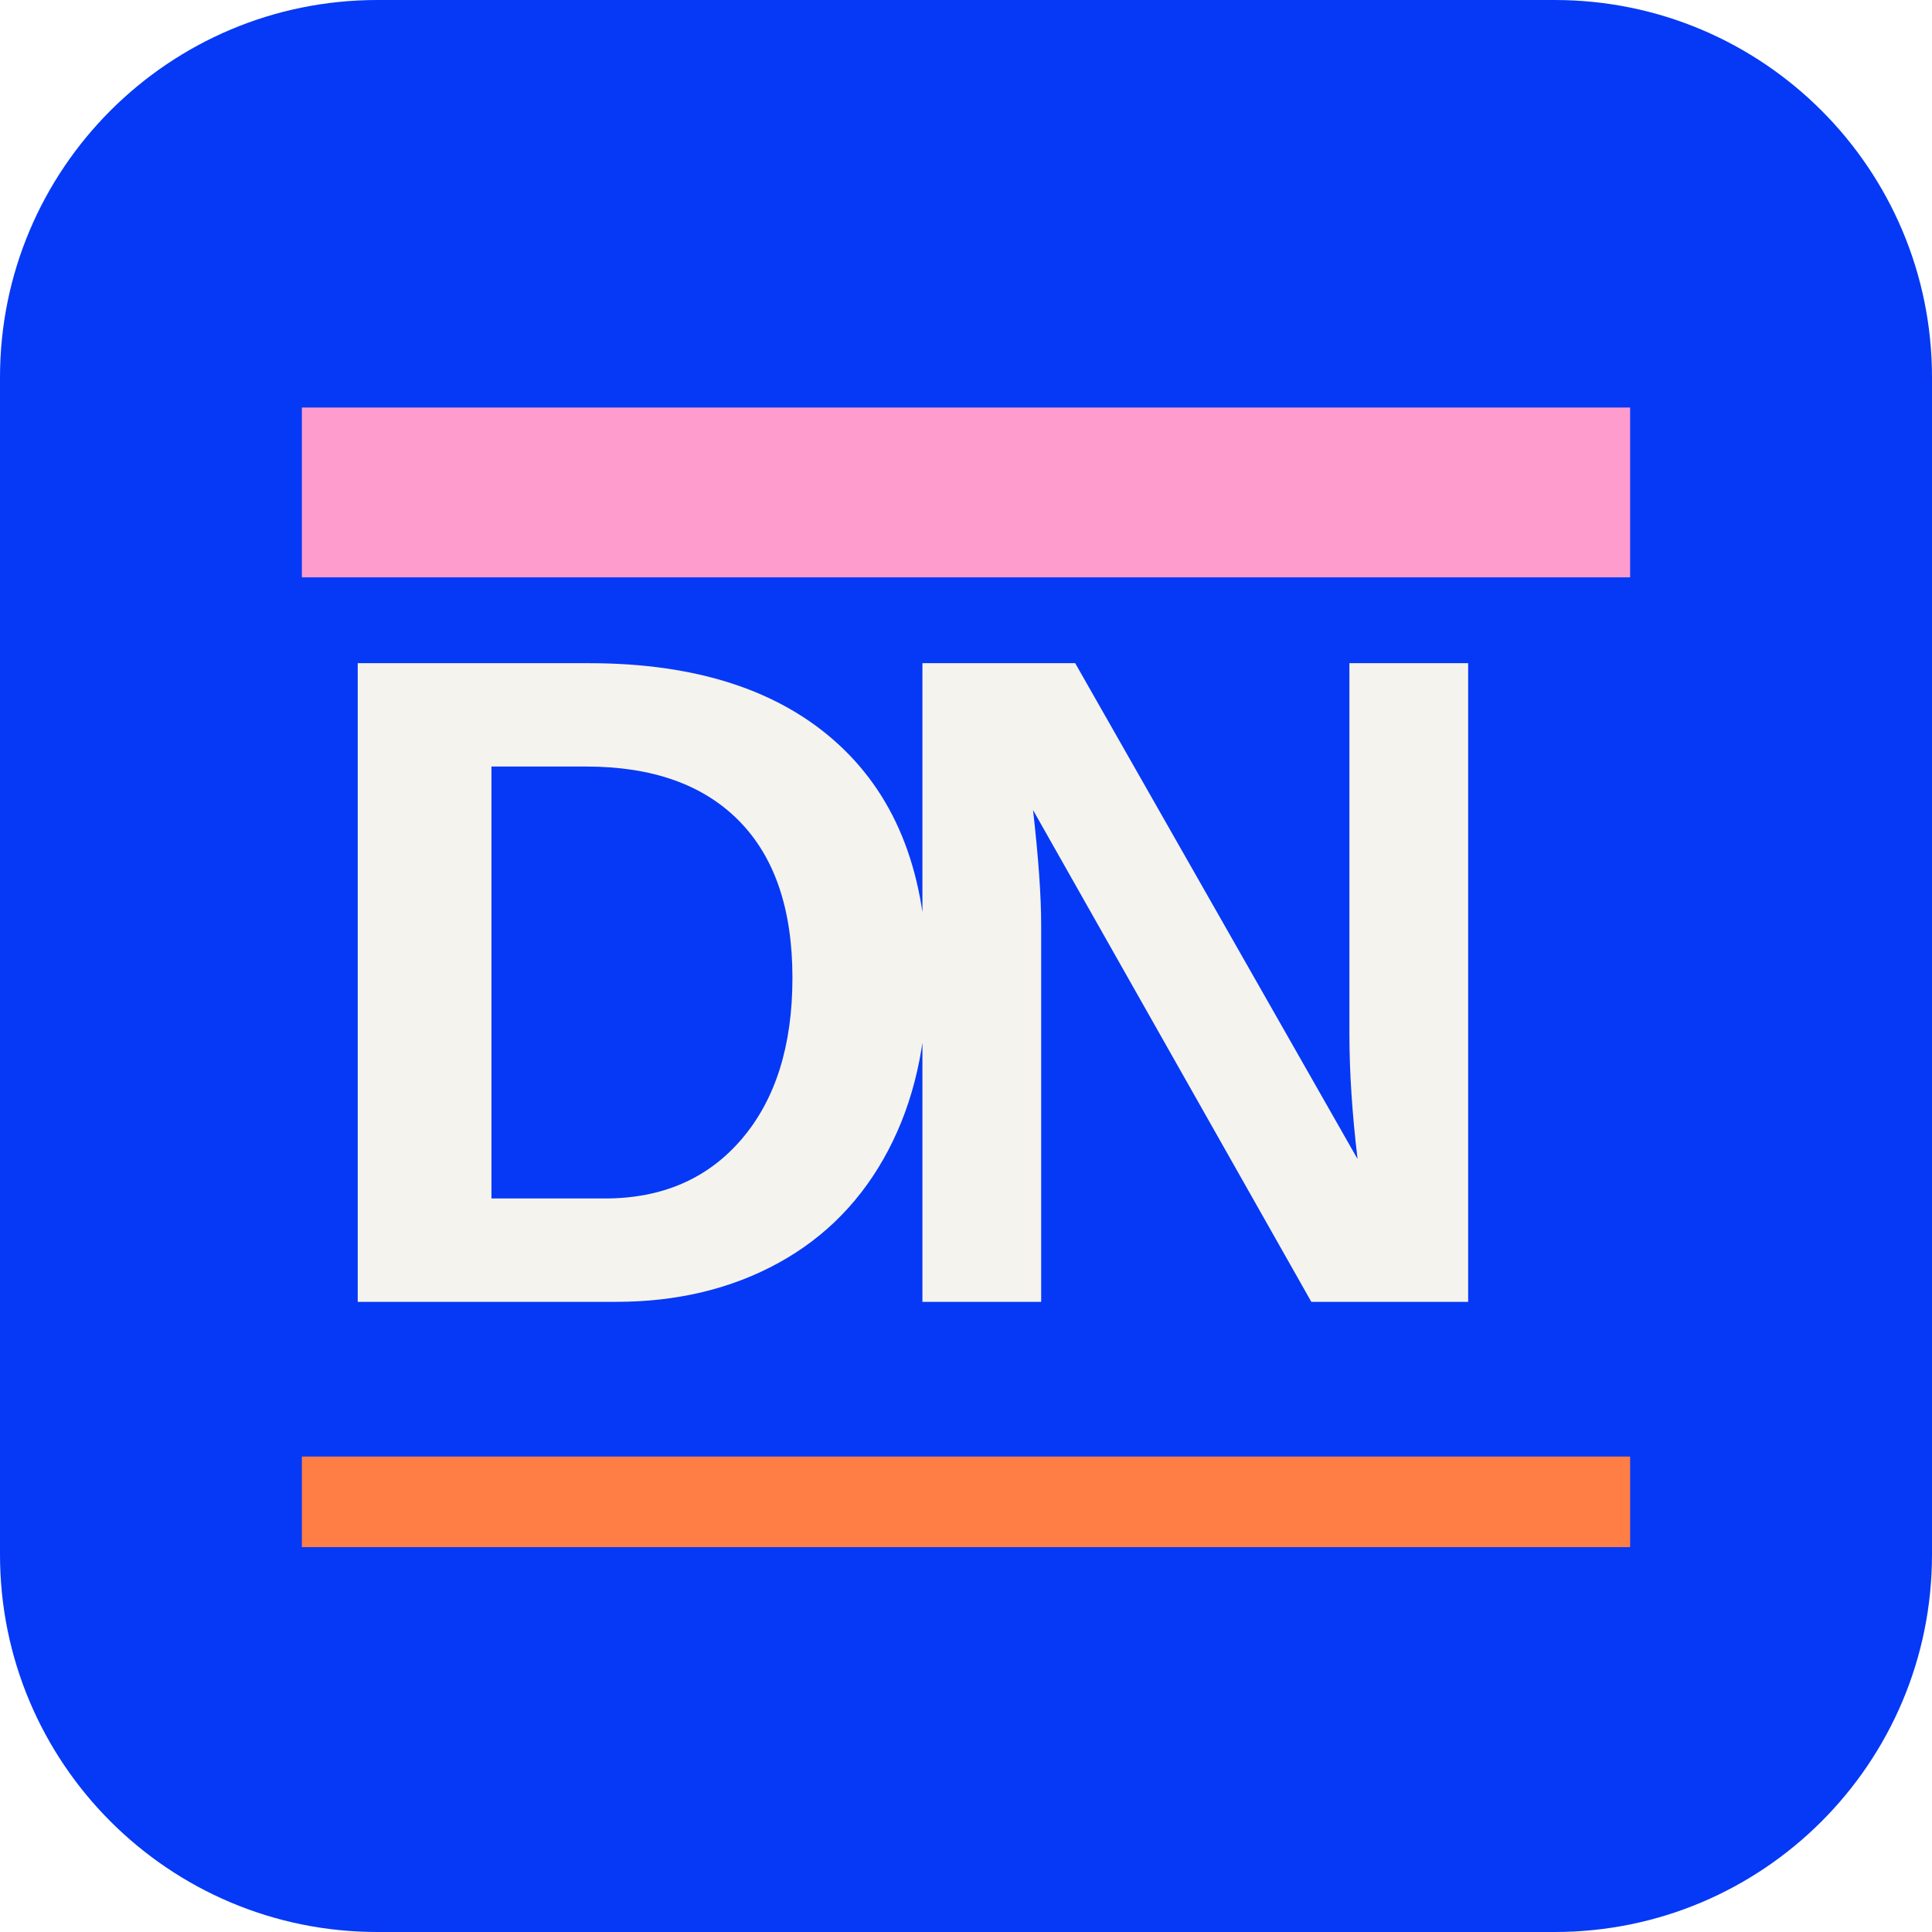
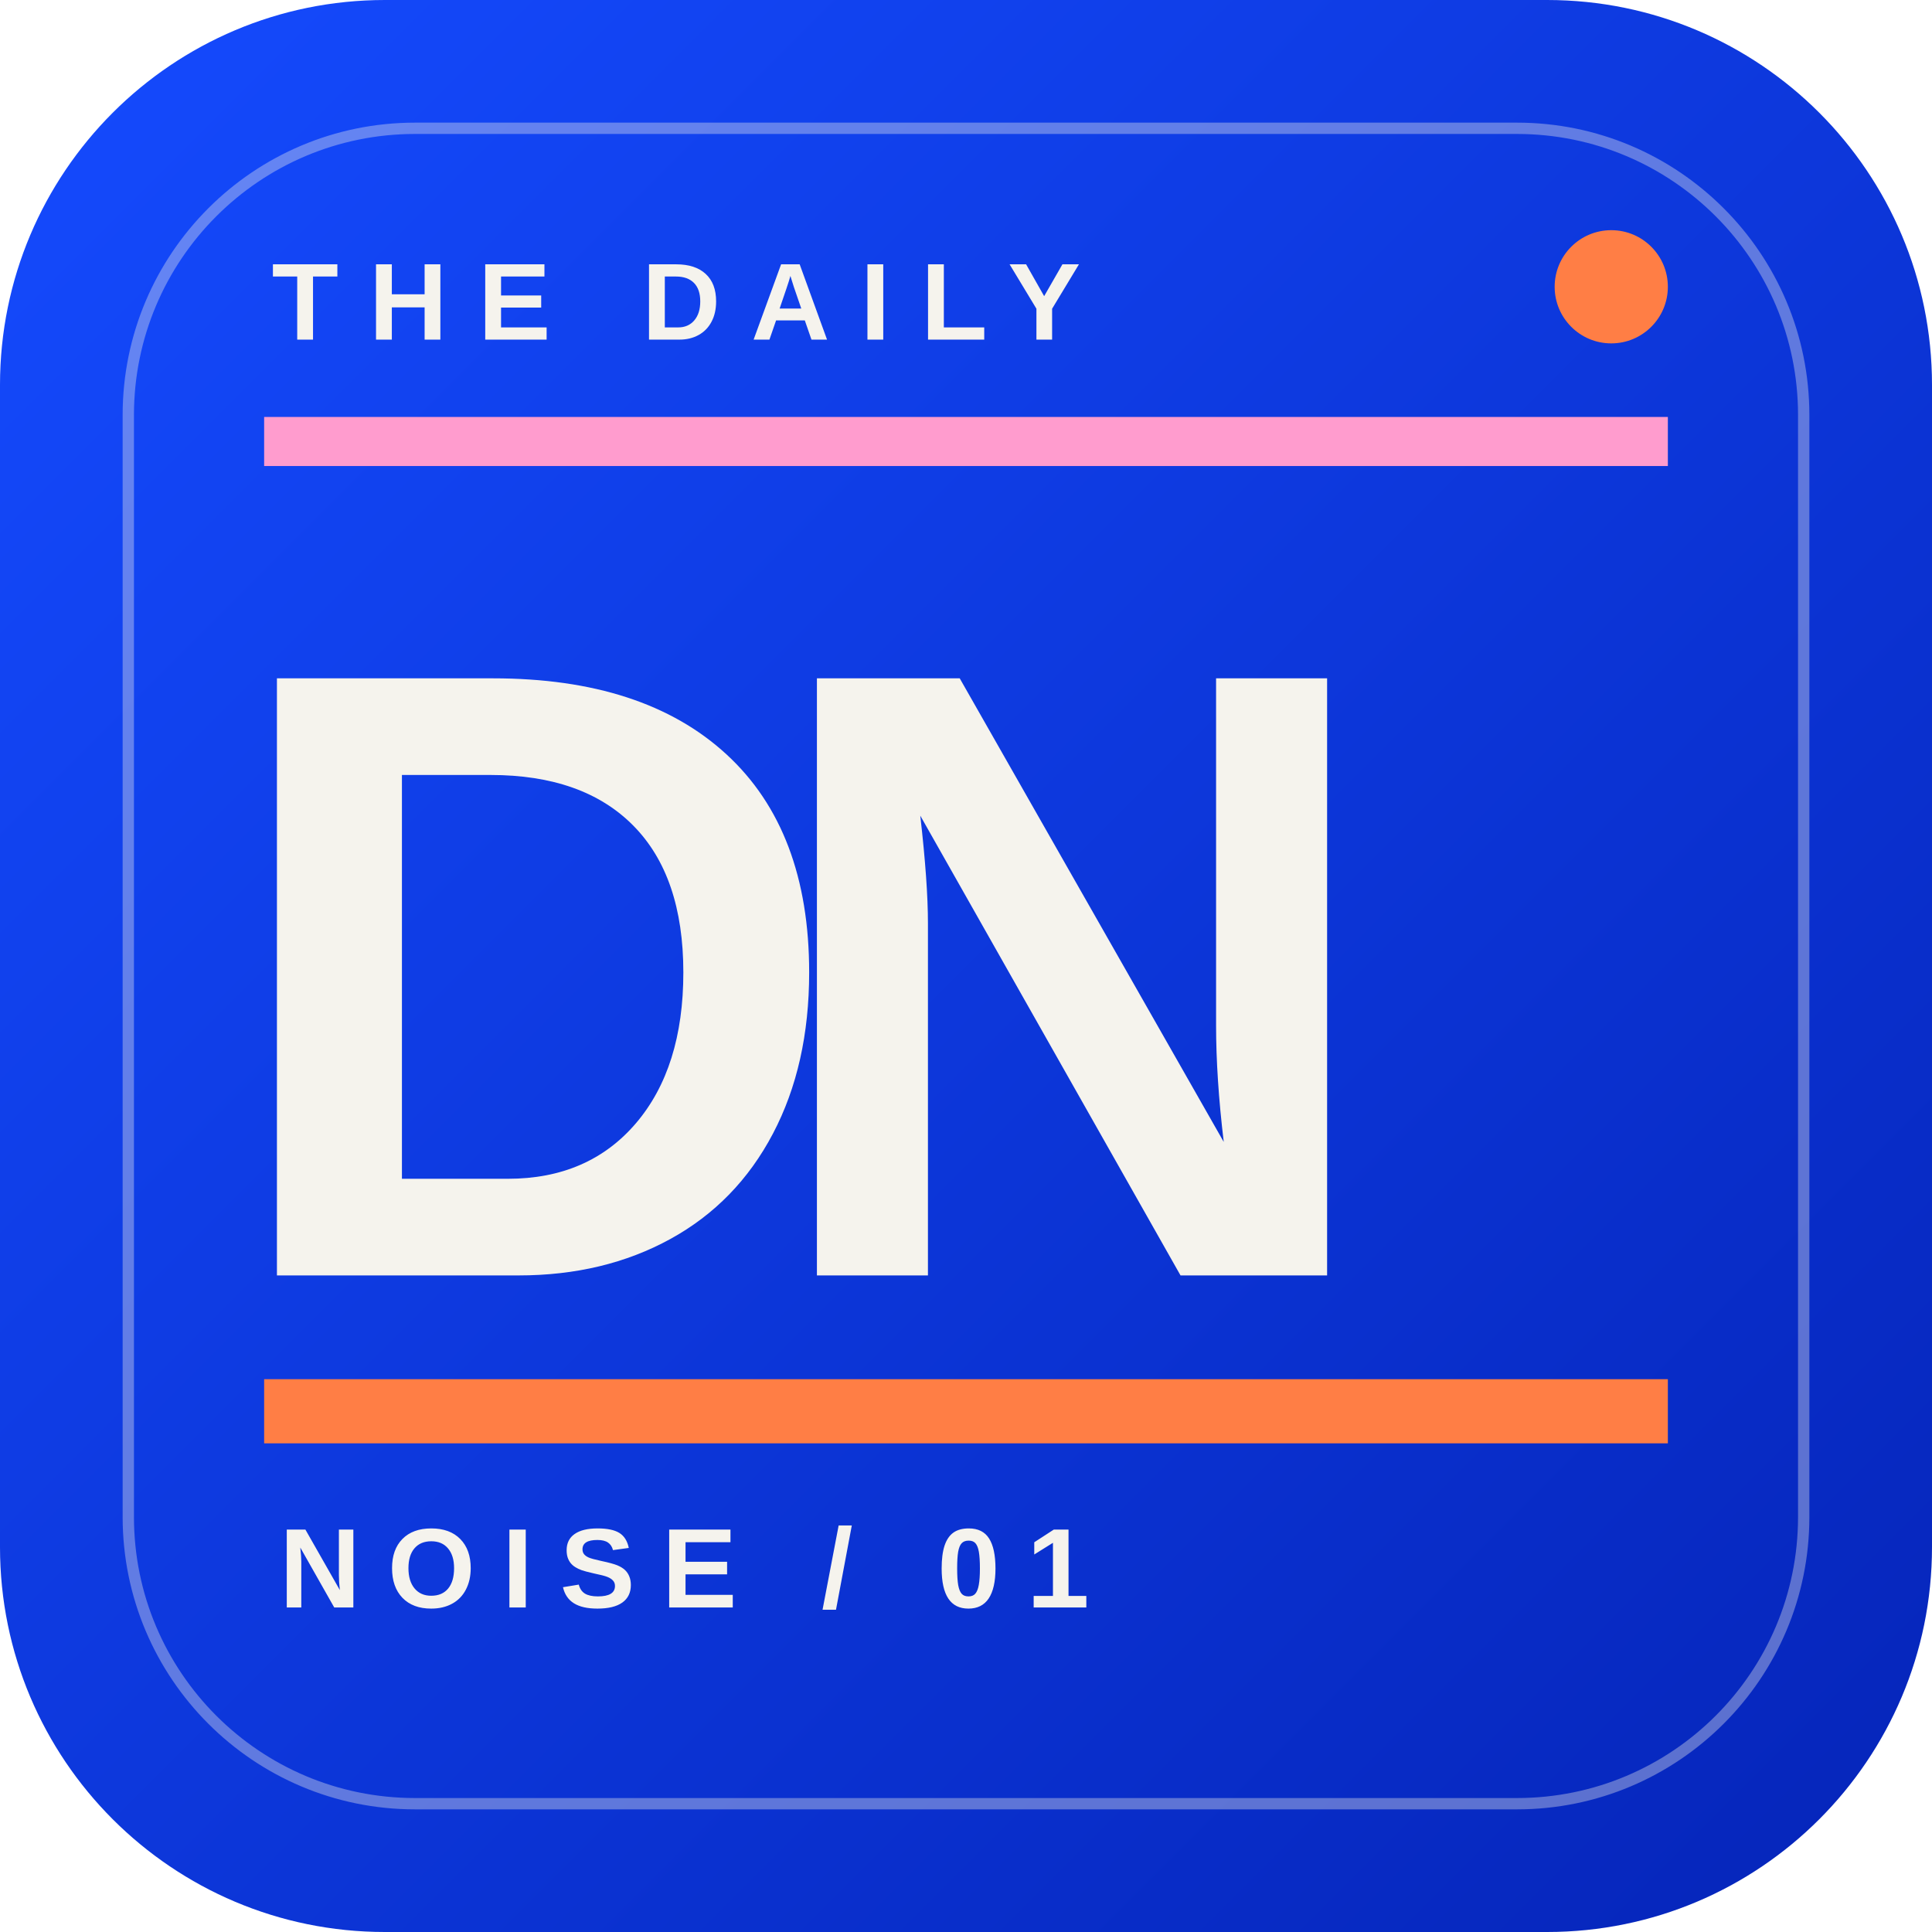
- <svg xmlns="http://www.w3.org/2000/svg" width="512" height="512" viewBox="0 0 512 512">
-   <rect width="512" height="512" rx="100" fill="#0639f5" />
-   <path d="M80 108h352v45H80z" fill="#ff9cce" />
-   <text x="256" y="345" text-anchor="middle" font-family="Arial Black,Arial,sans-serif" font-size="246" font-weight="900" letter-spacing="-28" dx="-14" fill="#f5f3ed">DN</text>
-   <path d="M80 386h352v24H80z" fill="#ff7e45" />
+ <svg xmlns="http://www.w3.org/2000/svg" viewBox="0 0 512 512">
+   <defs>
+     <linearGradient id="blue" x1="0" y1="0" x2="1" y2="1">
+       <stop stop-color="#154bff" />
+       <stop offset="1" stop-color="#0524b8" />
+     </linearGradient>
+   </defs>
+   <rect width="512" height="512" rx="102" fill="url(#blue)" />
+   <rect x="34" y="34" width="444" height="444" rx="76" fill="none" stroke="#f5f3ed" stroke-opacity=".36" stroke-width="3" />
+   <path d="M70 117h372" stroke="#ff9cce" stroke-width="13" />
+   <text x="72" y="90" font-family="Arial,Helvetica,sans-serif" font-size="29" font-weight="800" letter-spacing="8" fill="#f5f3ed">THE DAILY</text>
+   <text x="58" y="338" font-family="Arial Black,Arial,Helvetica,sans-serif" font-size="230" font-weight="900" letter-spacing="-23" fill="#f5f3ed">DN</text>
+   <path d="M70 374h372" stroke="#ff7e45" stroke-width="17" />
+   <text x="74" y="426" font-family="Arial,Helvetica,sans-serif" font-size="30" font-weight="800" letter-spacing="7" fill="#f5f3ed">NOISE / 01</text>
+   <circle cx="427" cy="76" r="15" fill="#ff7e45" />
</svg>
